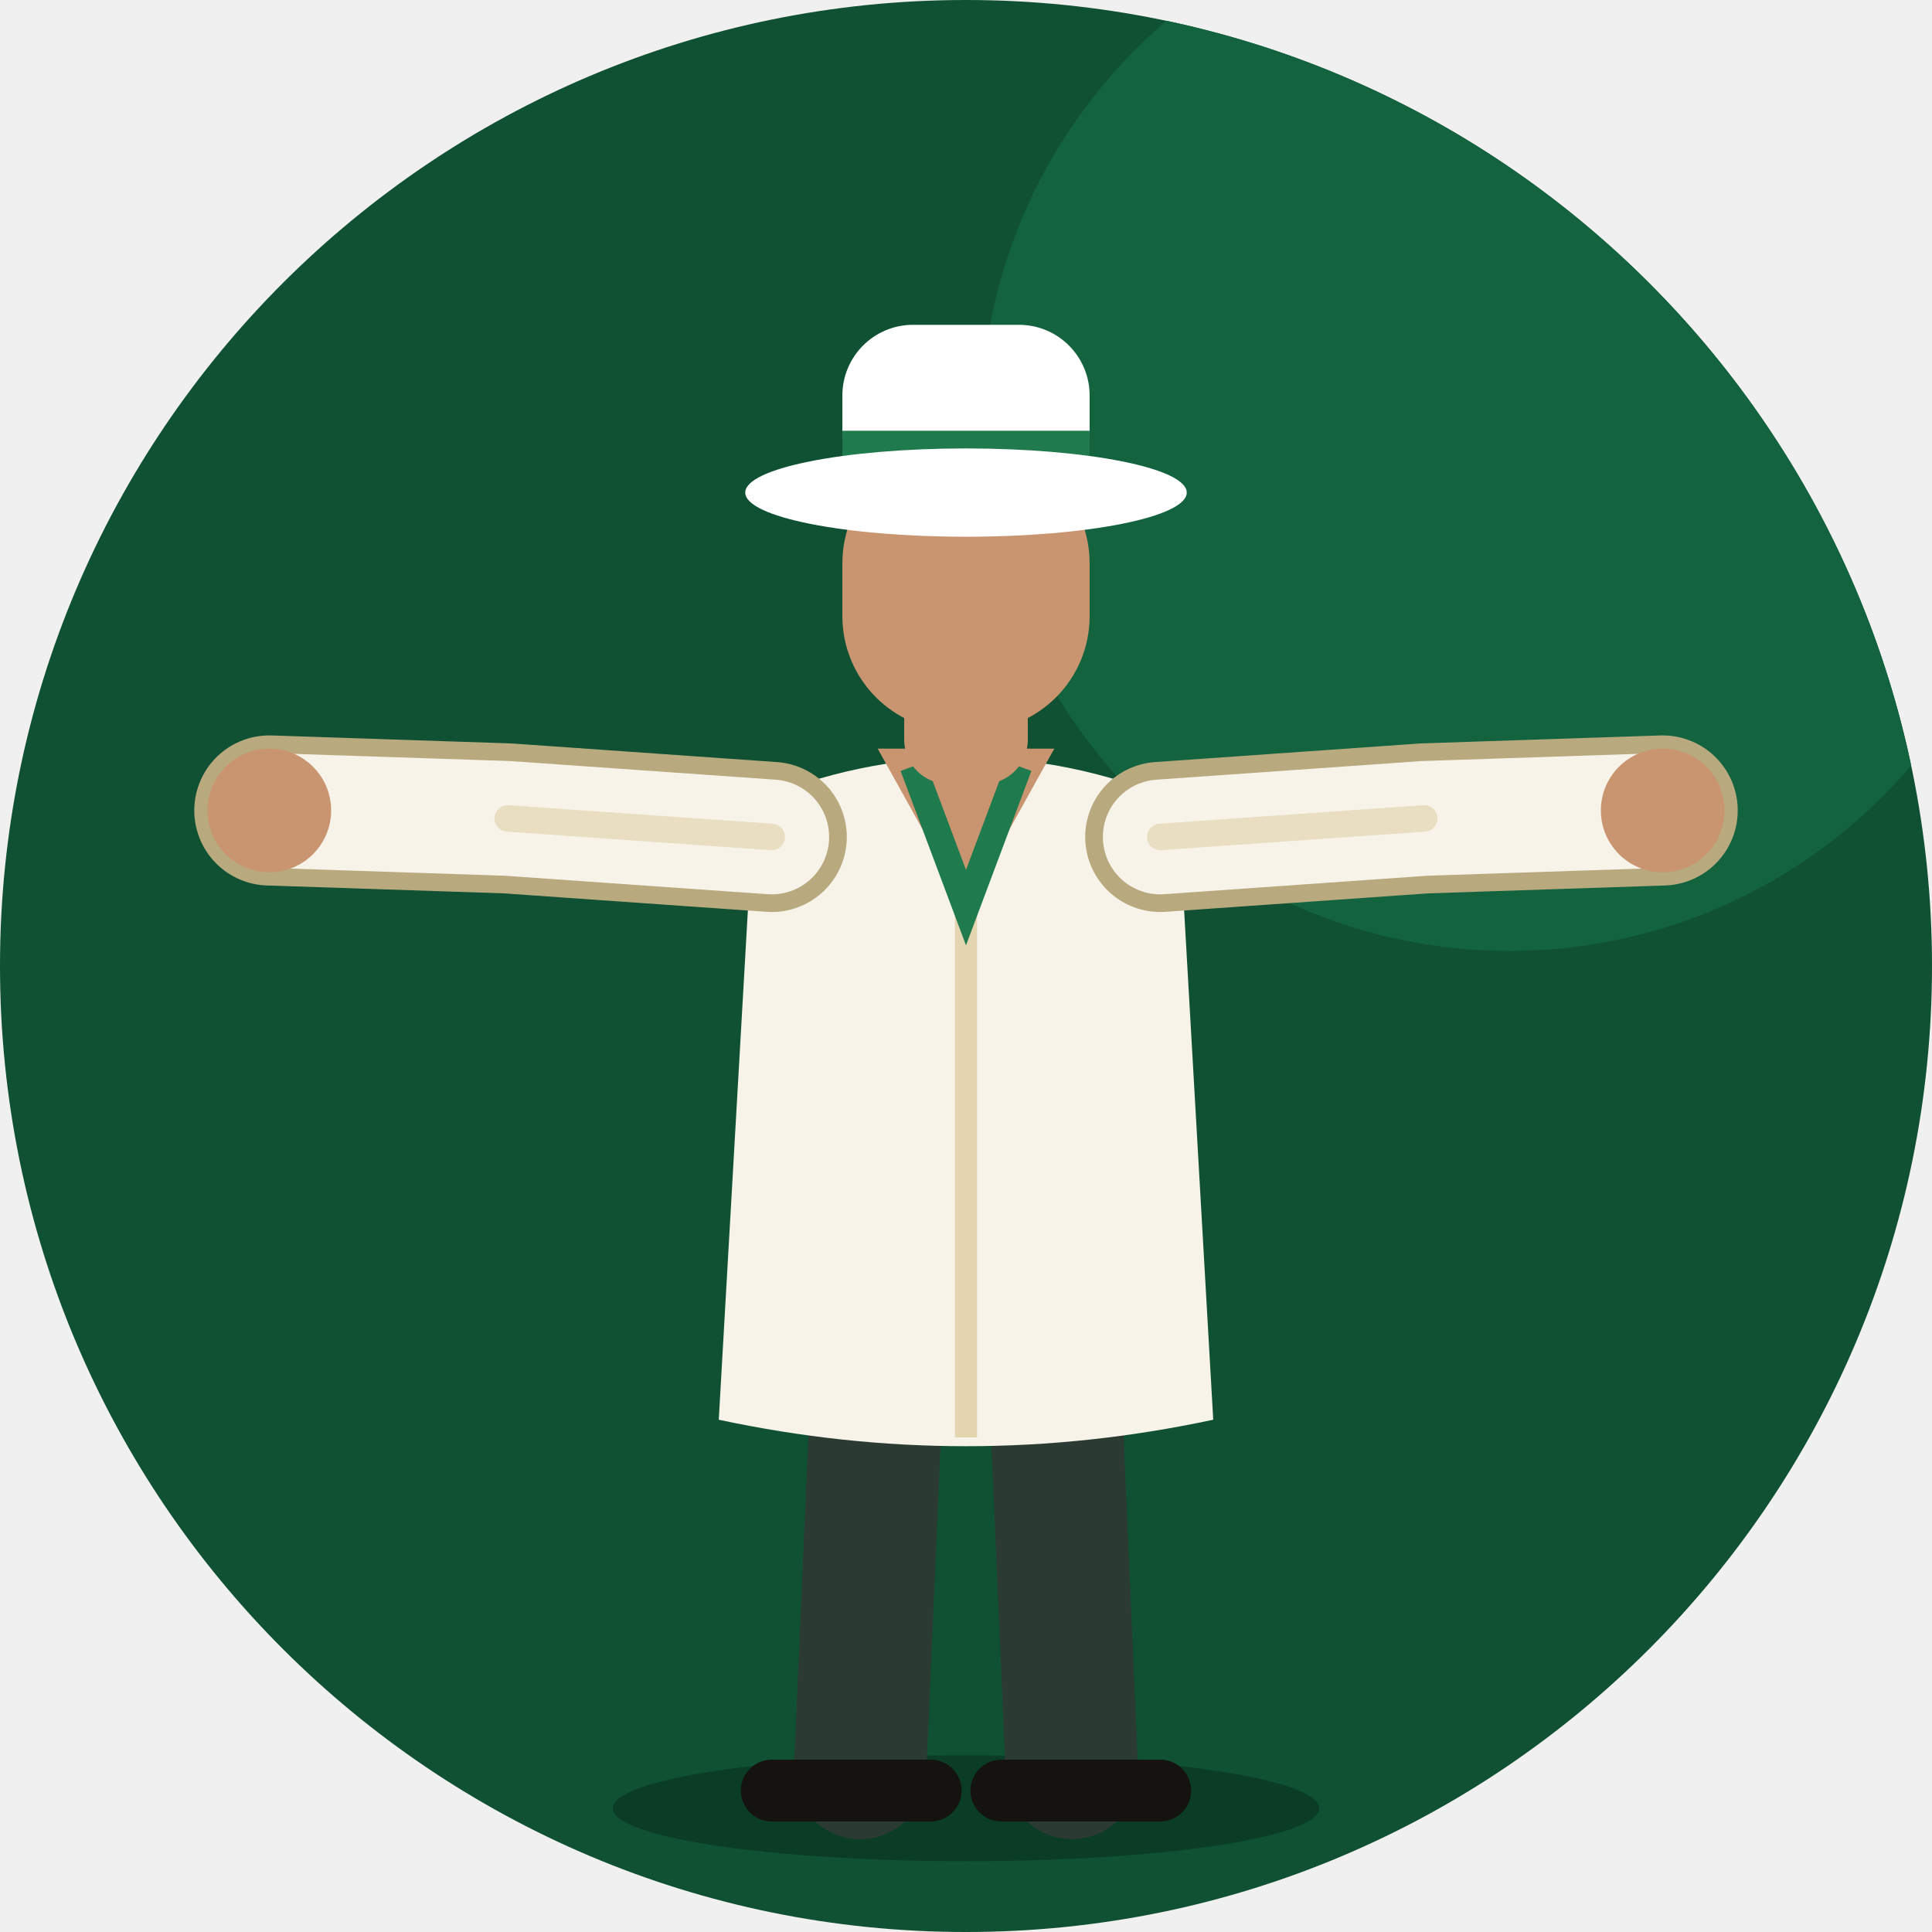
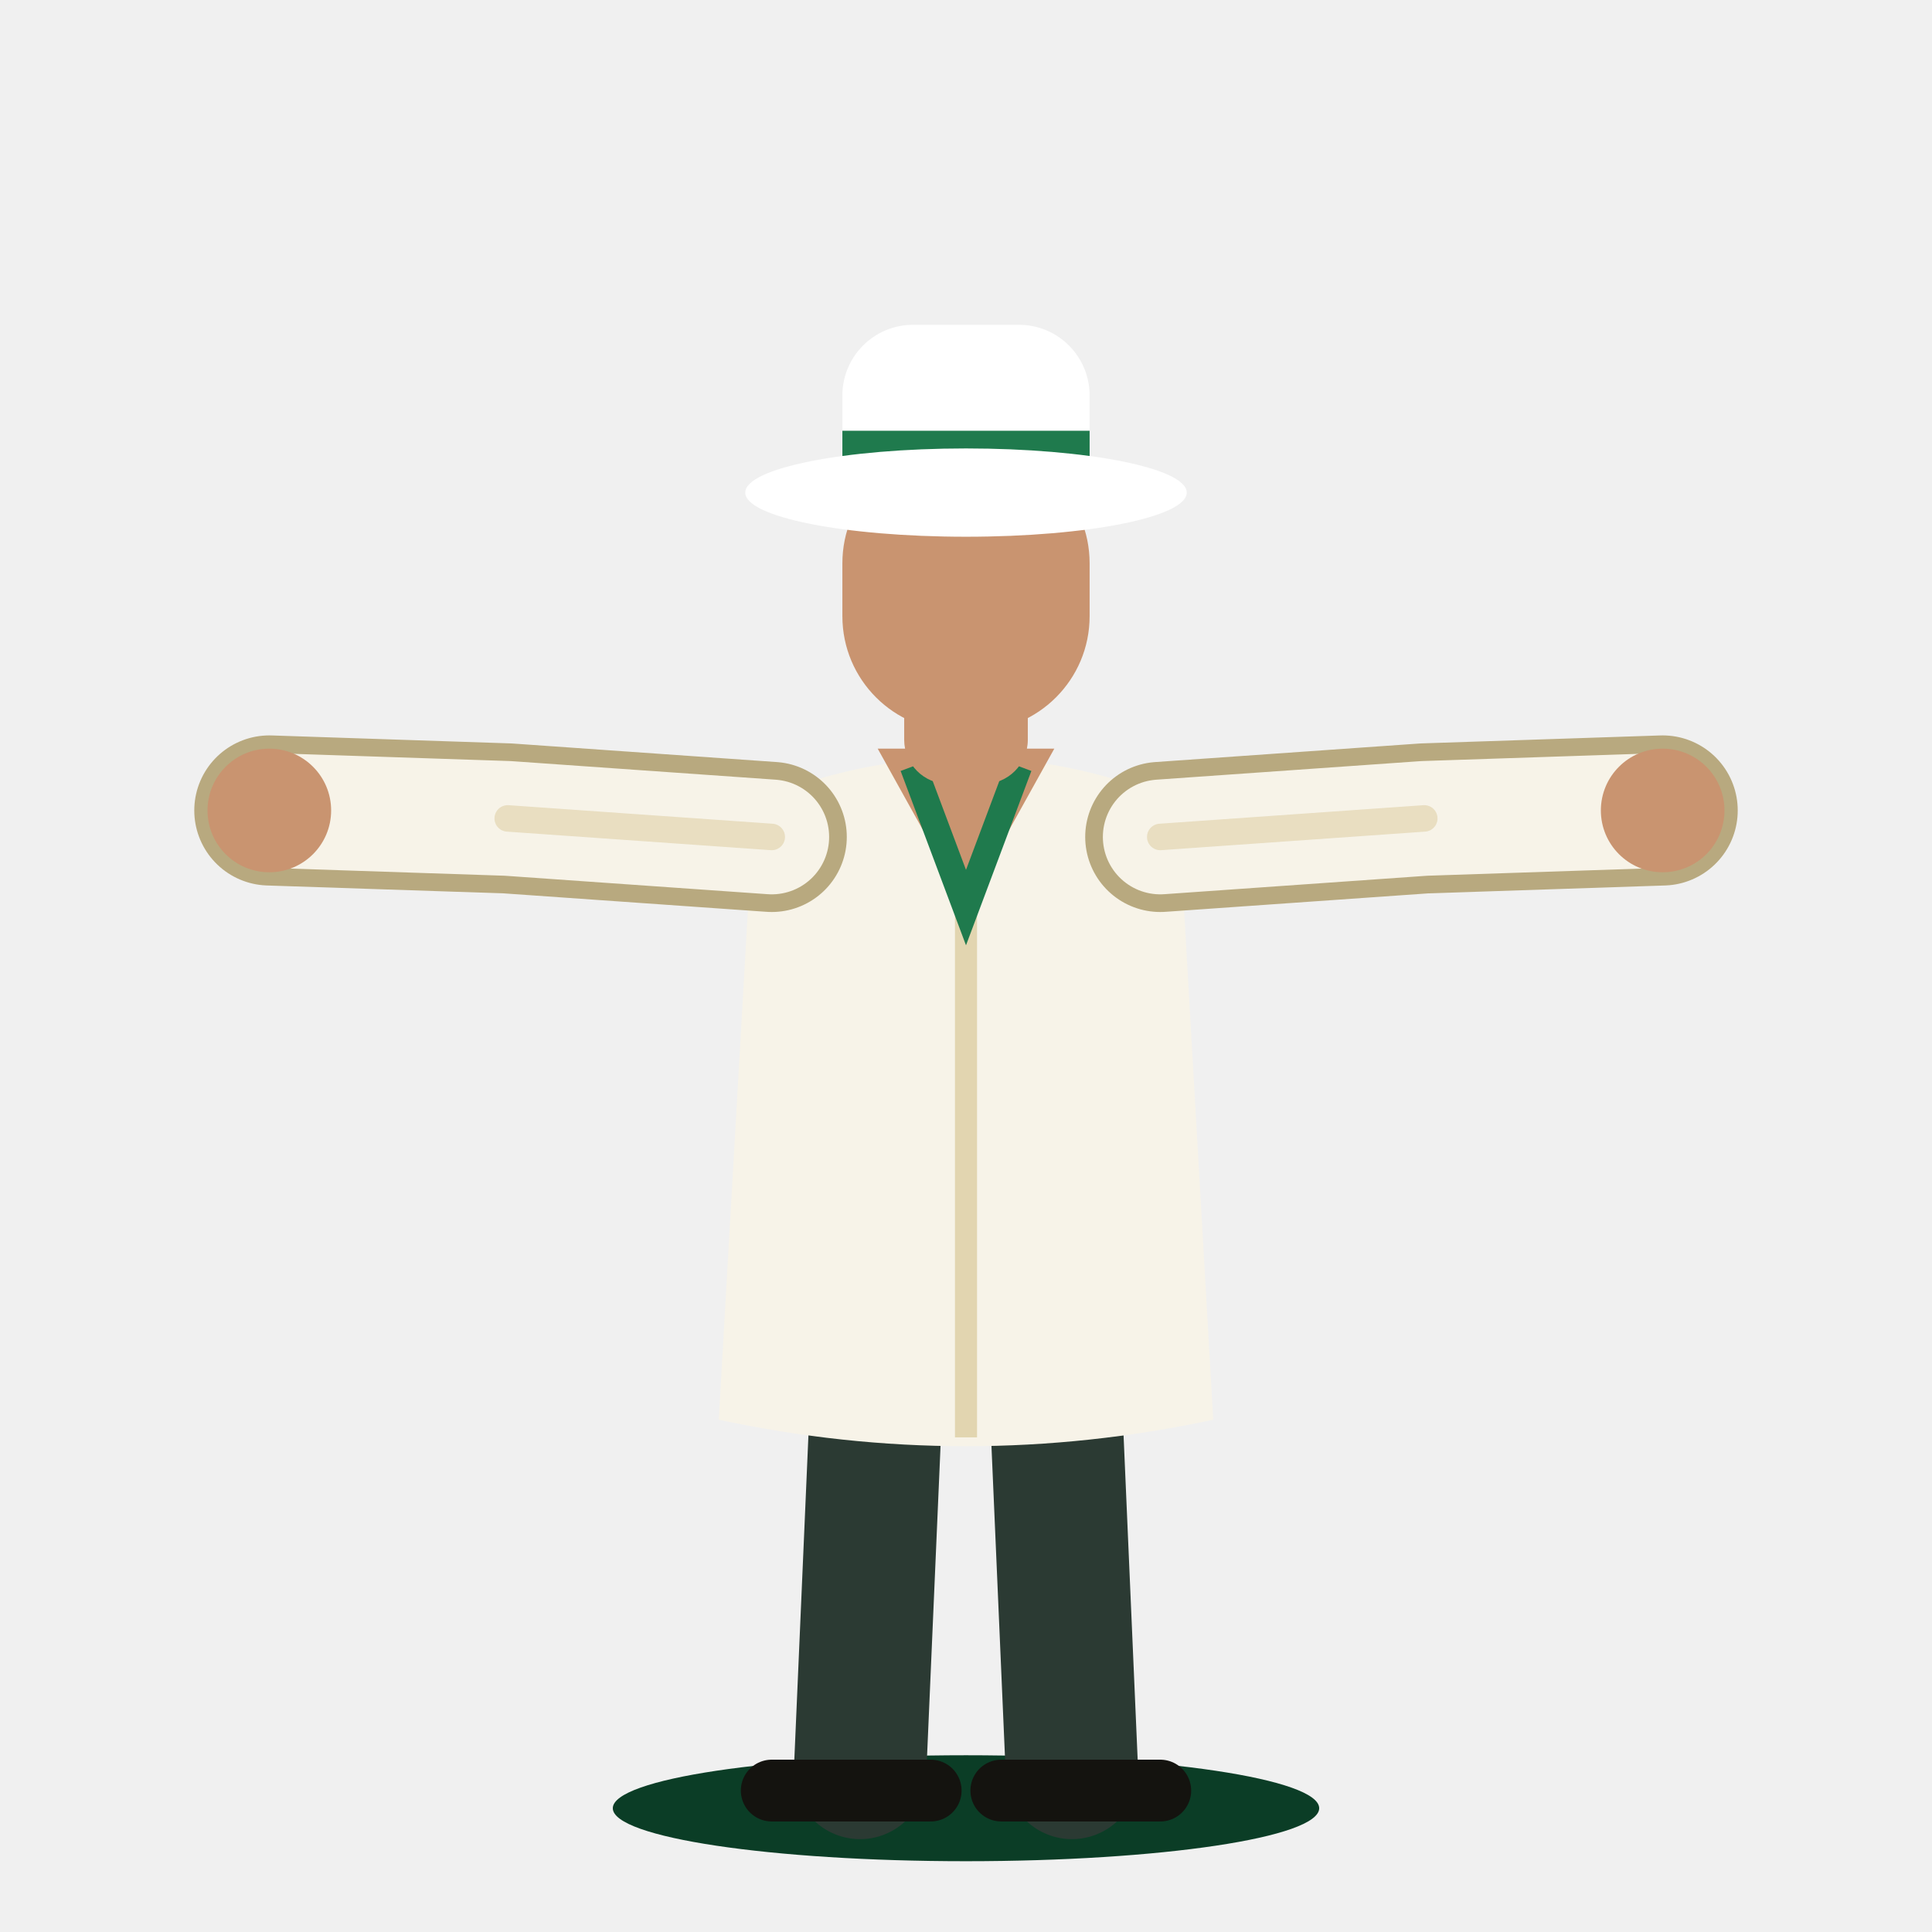
<svg xmlns="http://www.w3.org/2000/svg" viewBox="0 0 256 256">
  <defs>
    <clipPath id="c">
      <circle cx="128" cy="128" r="128" />
    </clipPath>
  </defs>
  <g clip-path="url(#c)">
-     <rect width="256" height="256" fill="#0F5132" />
-     <circle cx="200" cy="56" r="70" fill="#14633F" />
    <g transform="translate(128 146) scale(1.17) translate(-128 -146)">
      <ellipse cx="128" cy="226" rx="40" ry="6" fill="#0B3D26" />
      <path d="M118 176 L116 222 M138 176 L140 222" stroke="#2B3A33" stroke-width="15" stroke-linecap="round" />
      <path d="M106 224 H124 M132 224 H150" stroke="#14130F" stroke-width="7" stroke-linecap="round" />
      <path d="M104 112 Q128 102 152 112 L156 182 Q128 188 100 182 Z" fill="#F7F3E8" />
      <path d="M128 106 V184" stroke="#E2D5B0" stroke-width="2.5" />
      <path d="M118 106 L128 124 L138 106 Z" fill="#C99470" />
      <path d="M122 108 L128 124 L134 108" fill="none" stroke="#1F7A4D" stroke-width="3" />
      <rect x="121" y="96" width="14" height="14" rx="5" fill="#C99470" />
      <rect x="114" y="72" width="28" height="32" rx="13" fill="#C99470" />
      <rect x="114" y="58" width="28" height="20" rx="8" fill="#FFFFFF" />
      <rect x="114" y="70" width="28" height="4" fill="#1F7A4D" />
      <ellipse cx="128" cy="77" rx="25" ry="5" fill="#FFFFFF" />
      <path d="M106.0 116.0 L76.1 113.9 L49.1 113.0" fill="none" stroke="#B8A97F" stroke-width="17" stroke-linecap="round" stroke-linejoin="round" />
      <path d="M106.0 116.0 L76.1 113.9 L49.1 113.0" fill="none" stroke="#F7F3E8" stroke-width="13" stroke-linecap="round" stroke-linejoin="round" />
      <path d="M106.0 116.0 L76.1 113.9" fill="none" stroke="#E2D5B0" stroke-width="3" stroke-linecap="round" opacity="0.7" />
      <circle cx="49.1" cy="113.0" r="7" fill="#C99470" />
      <path d="M150.0 116.0 L179.9 113.9 L206.9 113.0" fill="none" stroke="#B8A97F" stroke-width="17" stroke-linecap="round" stroke-linejoin="round" />
      <path d="M150.0 116.0 L179.9 113.9 L206.9 113.0" fill="none" stroke="#F7F3E8" stroke-width="13" stroke-linecap="round" stroke-linejoin="round" />
      <path d="M150.0 116.0 L179.9 113.9" fill="none" stroke="#E2D5B0" stroke-width="3" stroke-linecap="round" opacity="0.7" />
      <circle cx="206.9" cy="113.0" r="7" fill="#C99470" />
    </g>
  </g>
</svg>
